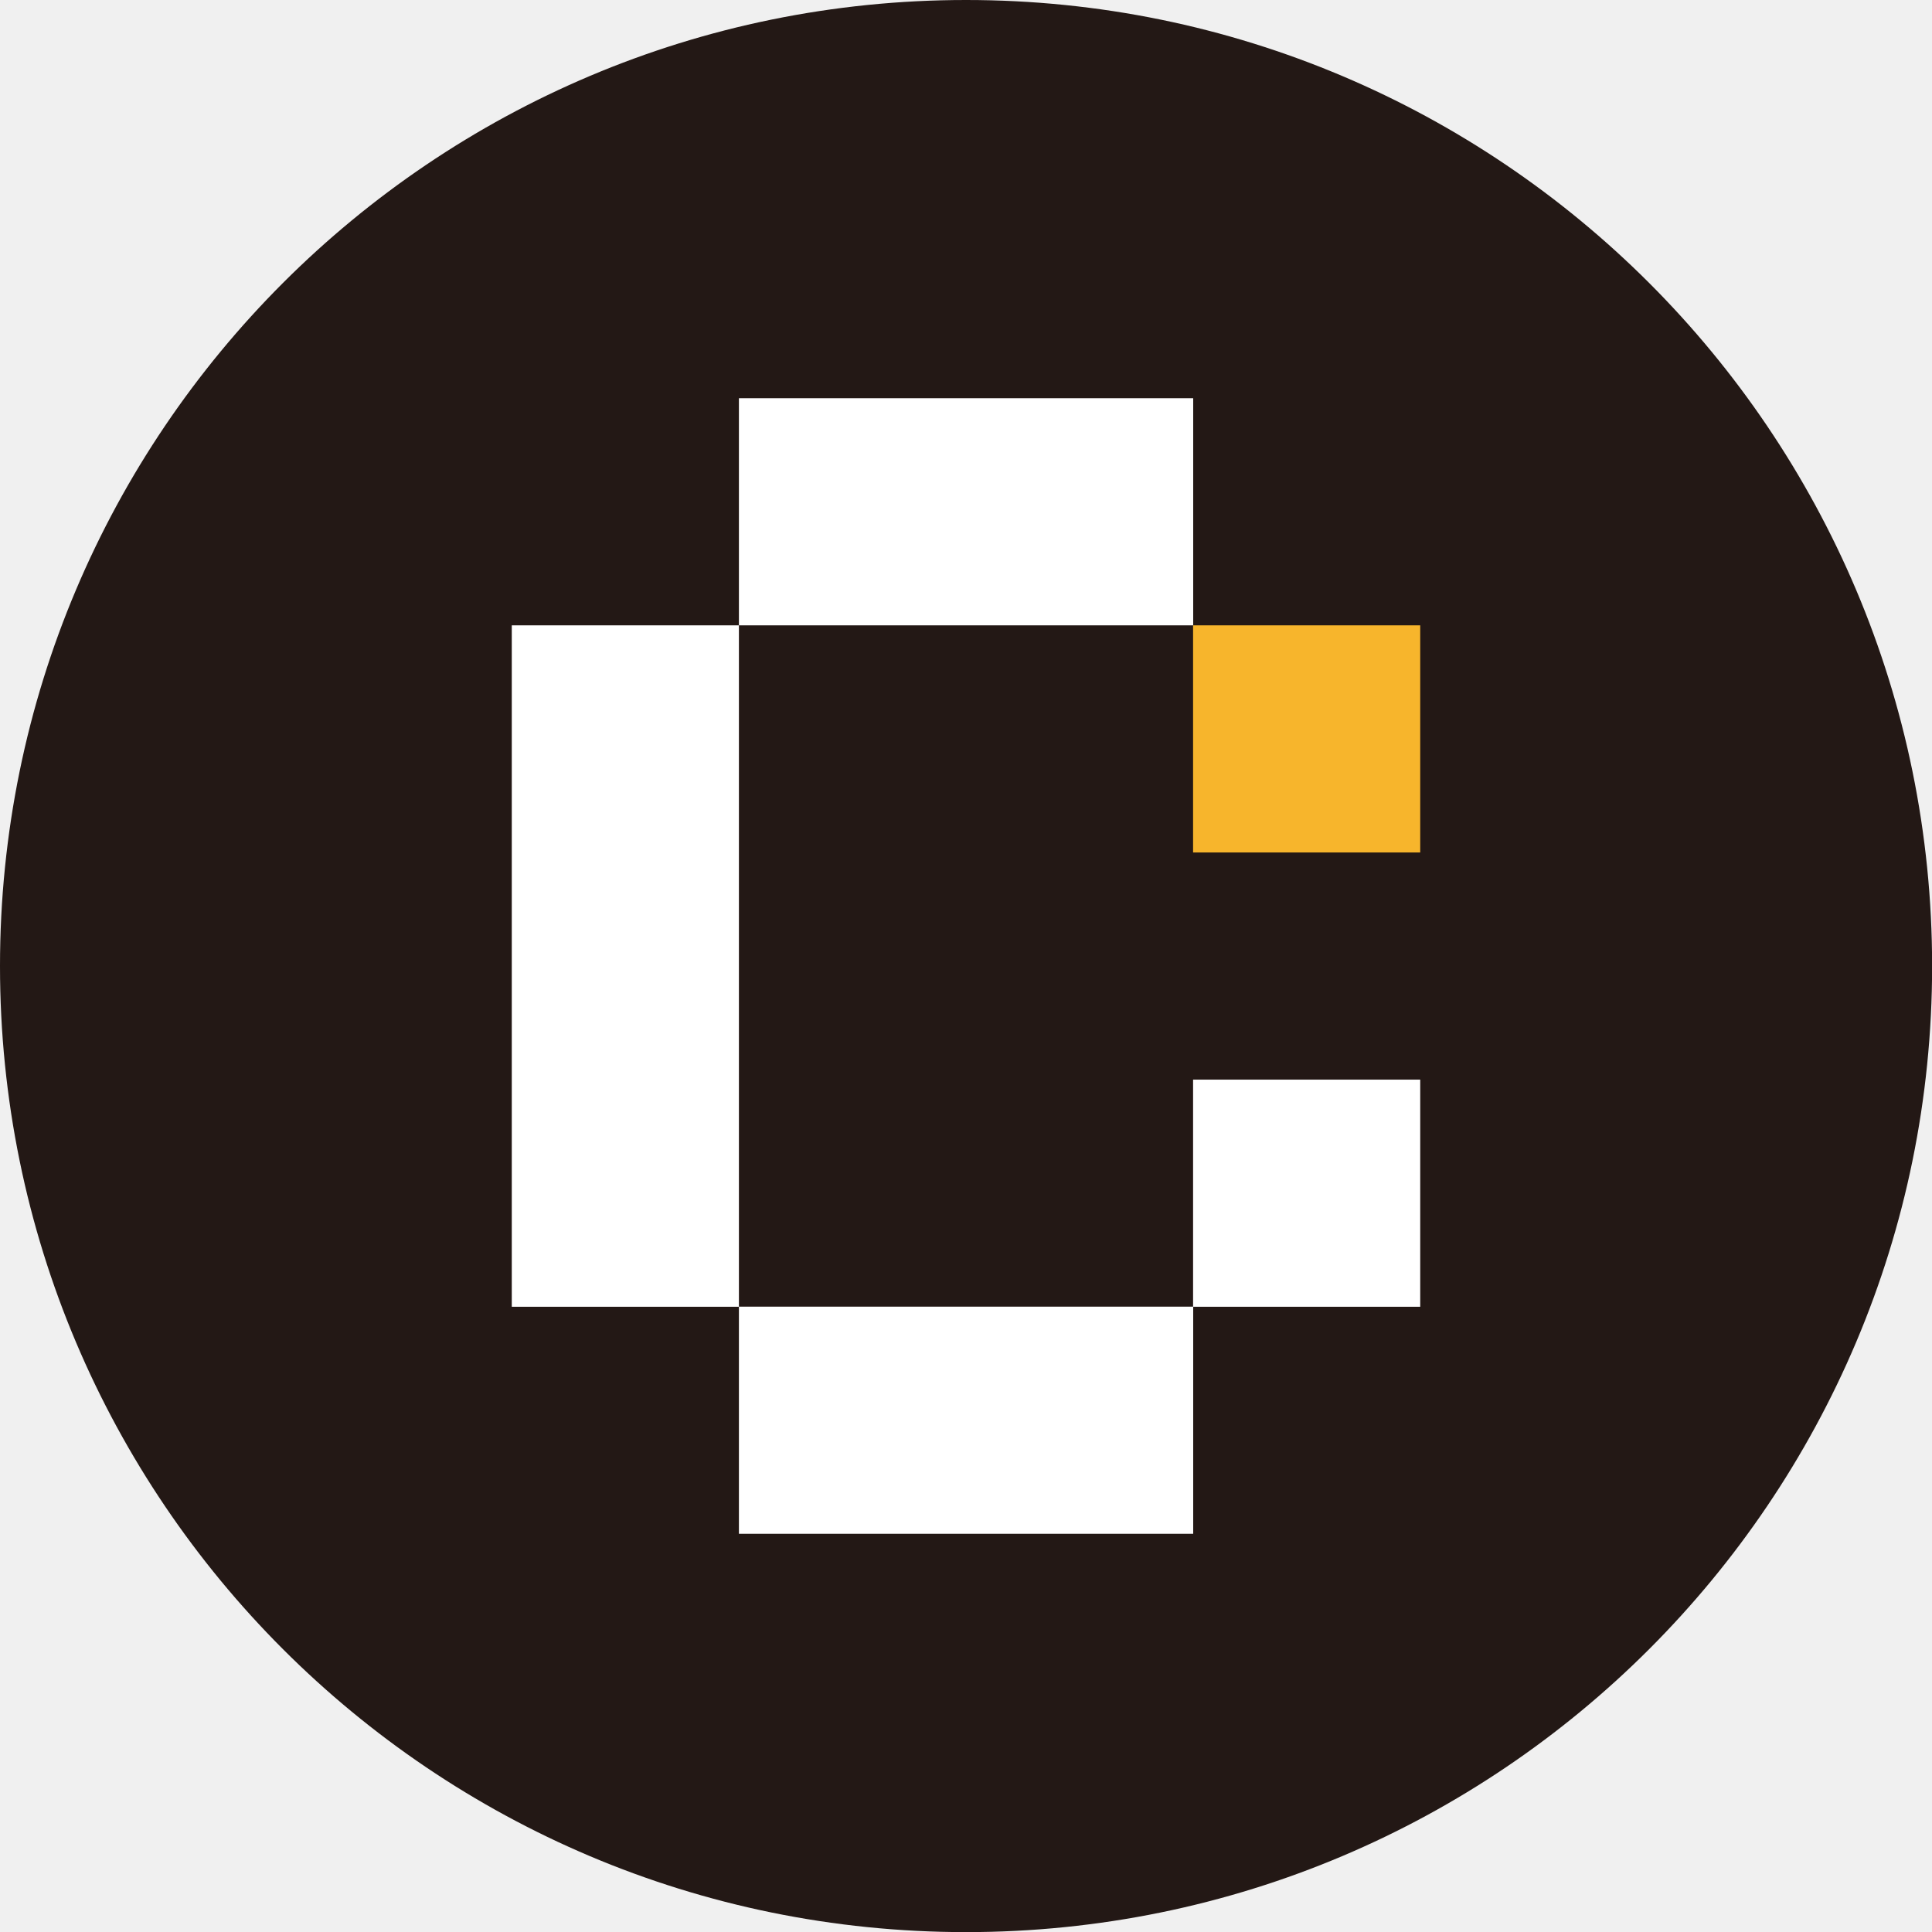
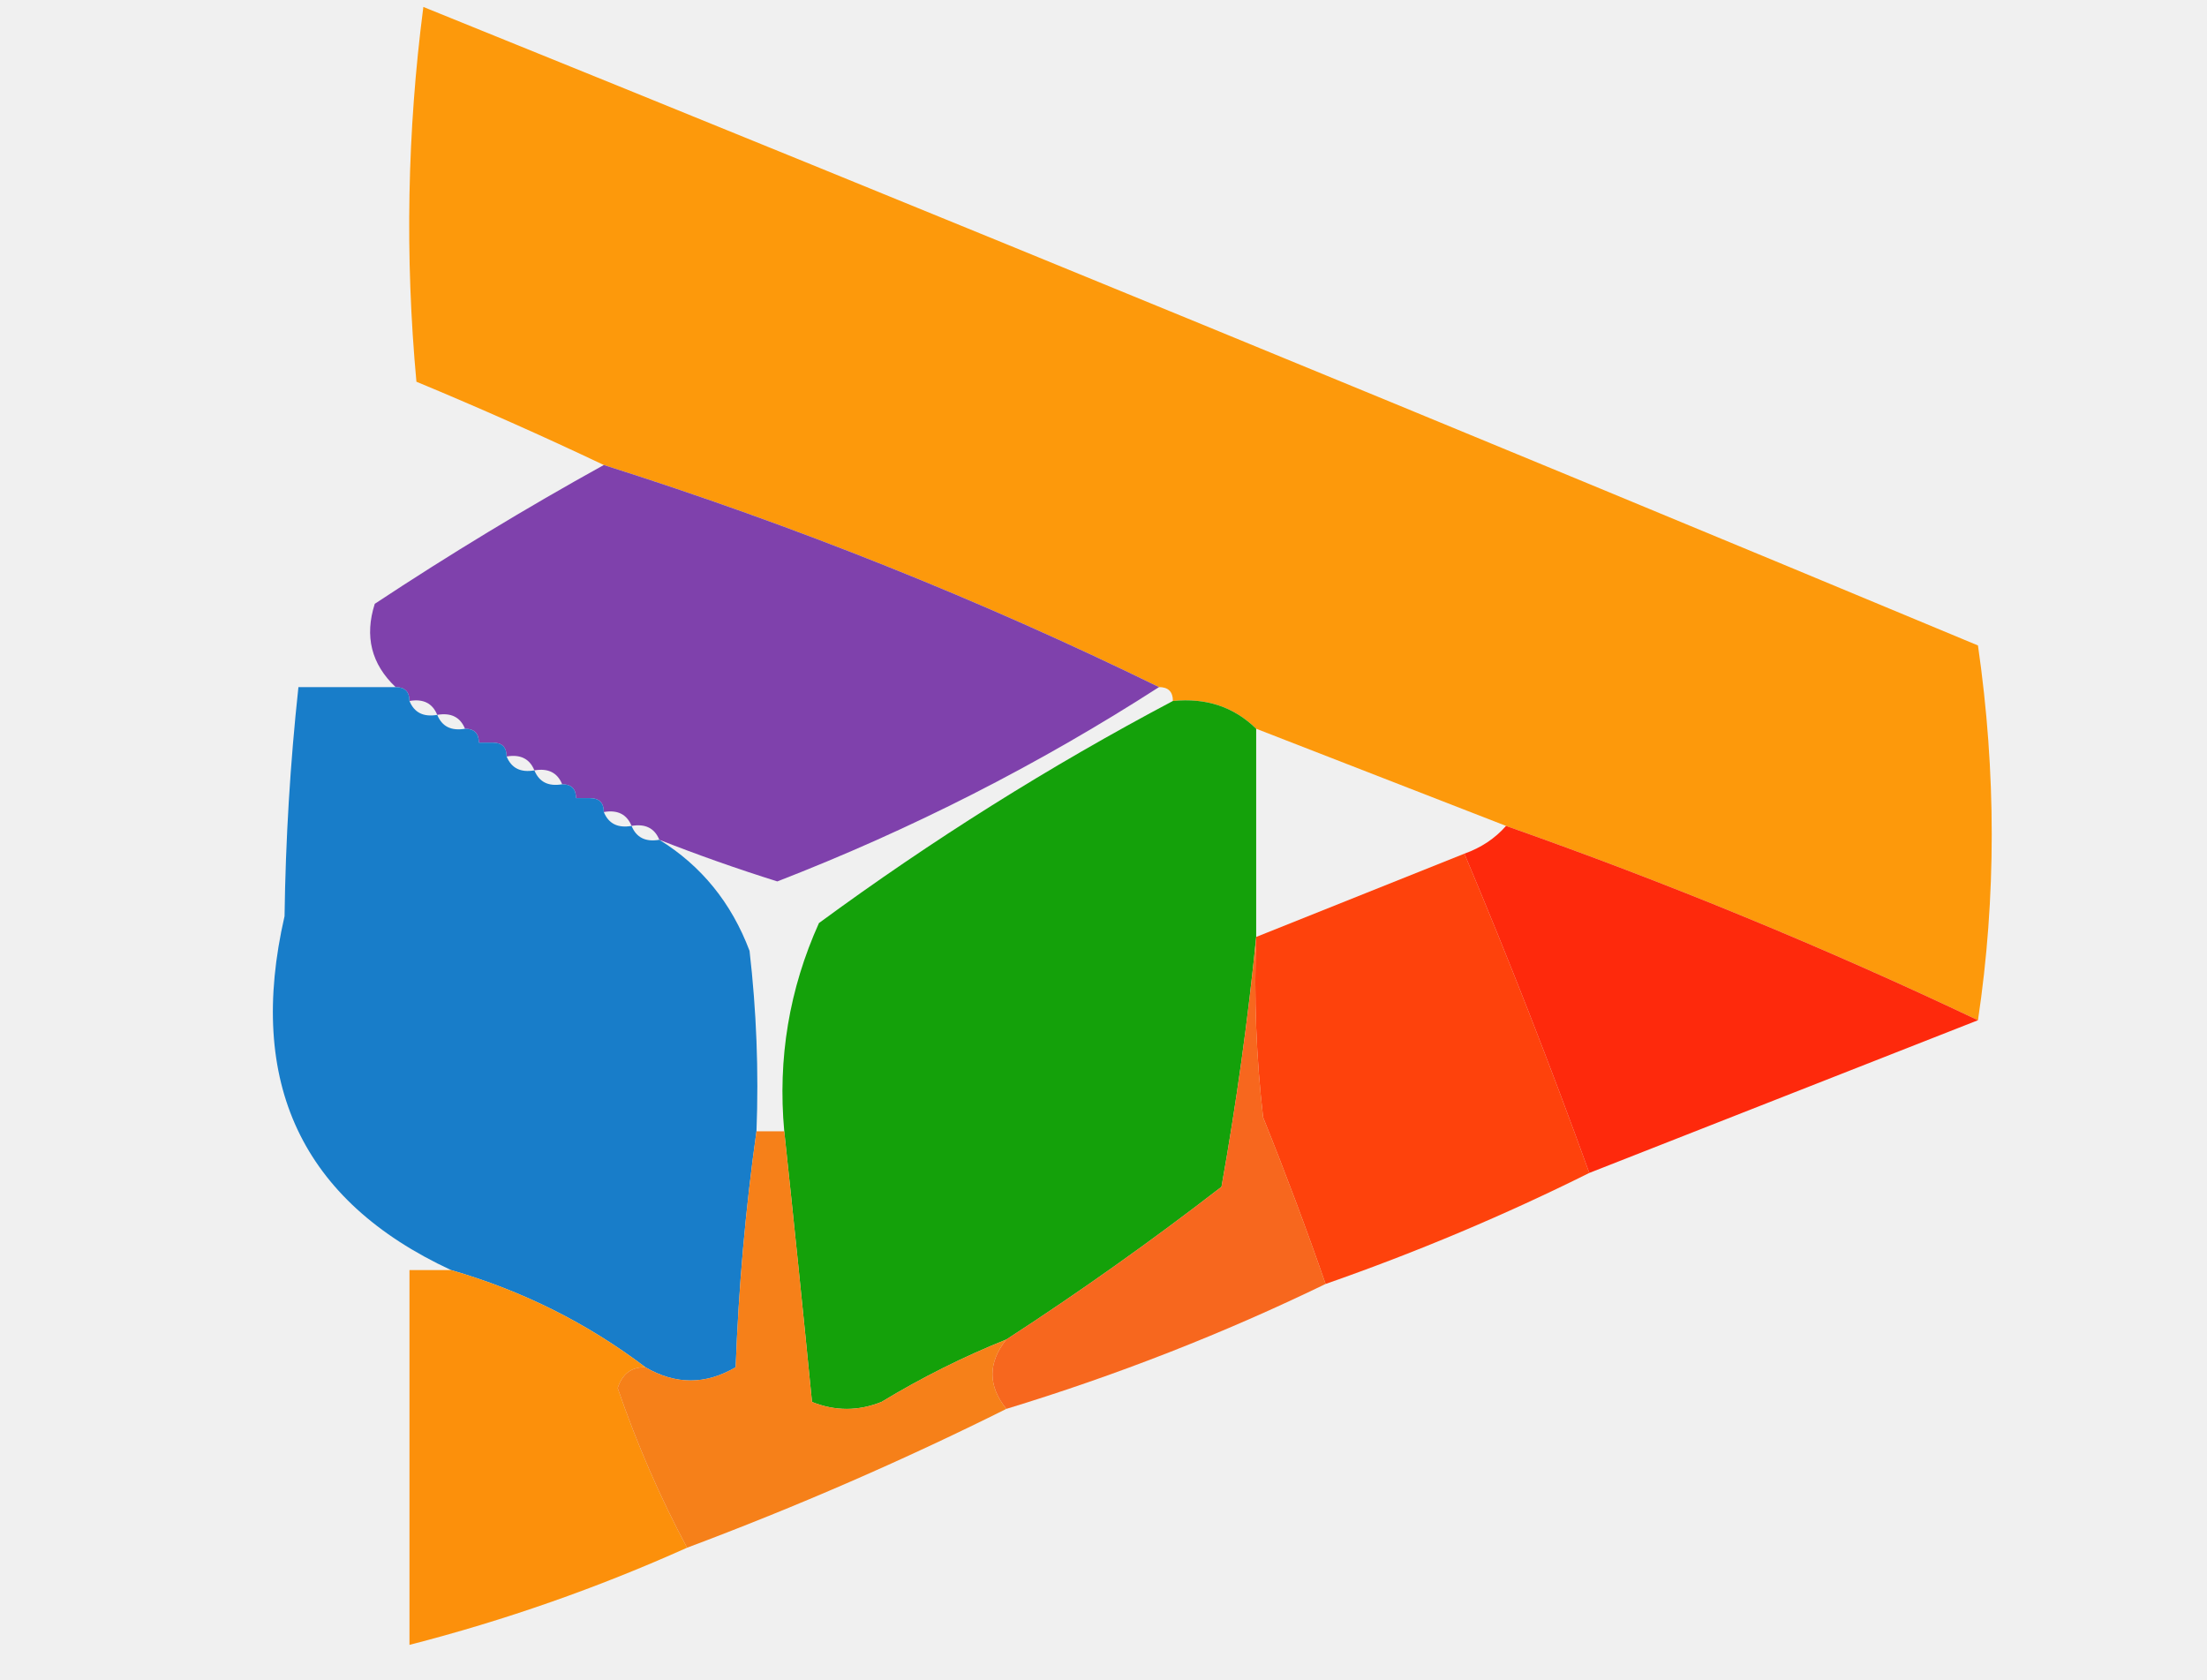
- <svg xmlns="http://www.w3.org/2000/svg" id="_layer_1" data-name="layer1" viewBox="0 0 175.39 175.39">
-   <defs>
-     <style>
-       .cls-1 {
-         fill: #231815;
-       }
- 
-       .cls-1, .cls-2, .cls-3 {
-         stroke-width: 0px;
-       }
- 
-       .cls-2 {
-         fill: #f7b52c;
-       }
- 
-       .cls-3 {
-         fill: #fff;
-       }
-     </style>
-   </defs>
-   <circle class="cls-1" cx="87.7" cy="87.7" r="87.7" />
+ <svg xmlns="http://www.w3.org/2000/svg" version="1.1" width="159px" height="121px" style="shape-rendering:geometricPrecision; text-rendering:geometricPrecision; image-rendering:optimizeQuality; fill-rule:evenodd; clip-rule:evenodd">
  <g>
-     <rect class="cls-3" x="46.46" y="56.77" width="20.62" height="61.86" />
-     <rect class="cls-3" x="67.08" y="36.15" width="41.24" height="20.62" />
-     <rect class="cls-3" x="67.08" y="118.62" width="41.24" height="20.62" />
-     <rect class="cls-2" x="108.31" y="56.77" width="20.62" height="20.62" />
-     <rect class="cls-3" x="108.31" y="98.01" width="20.62" height="20.62" />
+     <path style="opacity:0.95" fill="#fe9500" d="M 142.5,73.5 C 131.473,68.264 120.14,63.597 108.5,59.5C 102.505,57.168 96.505,54.835 90.5,52.5C 88.898,50.926 86.898,50.259 84.5,50.5C 84.5,49.833 84.167,49.5 83.5,49.5C 70.629,43.205 57.296,37.872 43.5,33.5C 39.126,31.422 34.626,29.422 30,27.5C 29.168,18.482 29.335,9.482 30.5,0.5C 67.914,15.638 105.247,30.971 142.5,46.5C 143.822,55.658 143.822,64.658 142.5,73.5 Z" />
+   </g>
+   <g>
+     <path style="opacity:0.927" fill="#7634a7" d="M 43.5,33.5 C 57.296,37.872 70.629,43.205 83.5,49.5C 74.818,55.091 65.651,59.758 56,63.5C 53.105,62.591 50.272,61.591 47.5,60.5C 47.158,59.662 46.492,59.328 45.5,59.5C 45.158,58.662 44.492,58.328 43.5,58.5C 43.5,57.833 43.167,57.5 42.5,57.5C 42.167,57.5 41.833,57.5 41.5,57.5C 41.5,56.833 41.167,56.5 40.5,56.5C 40.158,55.662 39.492,55.328 38.5,55.5C 38.158,54.662 37.492,54.328 36.5,54.5C 36.5,53.833 36.167,53.5 35.5,53.5C 35.167,53.5 34.833,53.5 34.5,53.5C 34.5,52.833 34.167,52.5 33.5,52.5C 33.158,51.662 32.492,51.328 31.5,51.5C 31.158,50.662 30.492,50.328 29.5,50.5C 29.5,49.833 29.167,49.5 28.5,49.5C 26.752,47.84 26.252,45.84 27,43.5C 32.386,39.941 37.886,36.608 43.5,33.5 Z" />
+   </g>
+   <g>
+     <path style="opacity:0.922" fill="#0774c6" d="M 28.5,49.5 C 29.167,49.5 29.5,49.833 29.5,50.5C 29.842,51.338 30.508,51.672 31.5,51.5C 31.842,52.338 32.508,52.672 33.5,52.5C 34.167,52.5 34.5,52.833 34.5,53.5C 34.833,53.5 35.167,53.5 35.5,53.5C 36.167,53.5 36.5,53.833 36.5,54.5C 36.842,55.338 37.508,55.672 38.5,55.5C 38.842,56.338 39.508,56.672 40.5,56.5C 41.167,56.5 41.5,56.833 41.5,57.5C 41.833,57.5 42.167,57.5 42.5,57.5C 43.167,57.5 43.5,57.833 43.5,58.5C 43.842,59.338 44.508,59.672 45.5,59.5C 45.842,60.338 46.508,60.672 47.5,60.5C 50.529,62.372 52.695,65.039 54,68.5C 54.499,72.821 54.666,77.154 54.5,81.5C 53.712,87.085 53.212,92.752 53,98.5C 50.837,99.768 48.67,99.768 46.5,98.5C 42.302,95.32 37.635,92.986 32.5,91.5C 21.747,86.506 17.747,78.006 20.5,66C 20.575,60.466 20.908,54.966 21.5,49.5C 23.833,49.5 26.167,49.5 28.5,49.5 Z" />
+   </g>
+   <g>
+     <path style="opacity:0.957" fill="#0a9e00" d="M 84.5,50.5 C 86.898,50.259 88.898,50.926 90.5,52.5C 90.5,57.5 90.5,62.5 90.5,67.5C 89.913,73.427 89.08,79.427 88,85.5C 82.931,89.418 77.764,93.085 72.5,96.5C 69.411,97.739 66.411,99.239 63.5,101C 61.833,101.667 60.167,101.667 58.5,101C 57.85,94.401 57.184,87.901 56.5,81.5C 56.023,76.258 56.856,71.258 59,66.5C 67.143,60.516 75.643,55.183 84.5,50.5 Z" />
+   </g>
+   <g>
+     <path style="opacity:0.949" fill="#ff3900" d="M 105.5,61.5 C 108.695,69.083 111.695,76.749 114.5,84.5C 108.406,87.537 102.073,90.204 95.5,92.5C 94.105,88.485 92.605,84.485 91,80.5C 90.501,76.179 90.334,71.846 90.5,67.5C 95.495,65.501 100.495,63.501 105.5,61.5 Z" />
+   </g>
+   <g>
+     <path style="opacity:0.949" fill="#ff1f00" d="M 108.5,59.5 C 120.14,63.597 131.473,68.264 142.5,73.5C 133.156,77.173 123.823,80.84 114.5,84.5C 111.695,76.749 108.695,69.083 105.5,61.5C 106.71,61.068 107.71,60.401 108.5,59.5 Z" />
+   </g>
+   <g>
+     <path style="opacity:0.873" fill="#f85400" d="M 90.5,67.5 C 90.334,71.846 90.501,76.179 91,80.5C 92.605,84.485 94.105,88.485 95.5,92.5C 88.134,96.07 80.467,99.07 72.5,101.5C 71.167,99.833 71.167,98.167 72.5,96.5C 77.764,93.085 82.931,89.418 88,85.5C 89.08,79.427 89.913,73.427 90.5,67.5 Z" />
+   </g>
+   <g>
+     <path style="opacity:0.958" fill="#fd8d02" d="M 32.5,91.5 C 37.635,92.986 42.302,95.32 46.5,98.5C 45.503,98.47 44.836,98.97 44.5,100C 45.9,104.064 47.567,107.897 49.5,111.5C 43.025,114.405 36.358,116.739 29.5,118.5C 29.5,109.5 29.5,100.5 29.5,91.5C 30.5,91.5 31.5,91.5 32.5,91.5 Z" />
+   </g>
+   <g>
+     <path style="opacity:0.929" fill="#f67709" d="M 54.5,81.5 C 55.167,81.5 55.833,81.5 56.5,81.5C 57.184,87.901 57.85,94.401 58.5,101C 60.167,101.667 61.833,101.667 63.5,101C 66.411,99.239 69.411,97.739 72.5,96.5C 71.167,98.167 71.167,99.833 72.5,101.5C 65.07,105.205 57.404,108.539 49.5,111.5C 47.567,107.897 45.9,104.064 44.5,100C 44.836,98.97 45.503,98.47 46.5,98.5C 48.67,99.768 50.837,99.768 53,98.5C 53.212,92.752 53.712,87.085 54.5,81.5 Z" />
  </g>
</svg>
